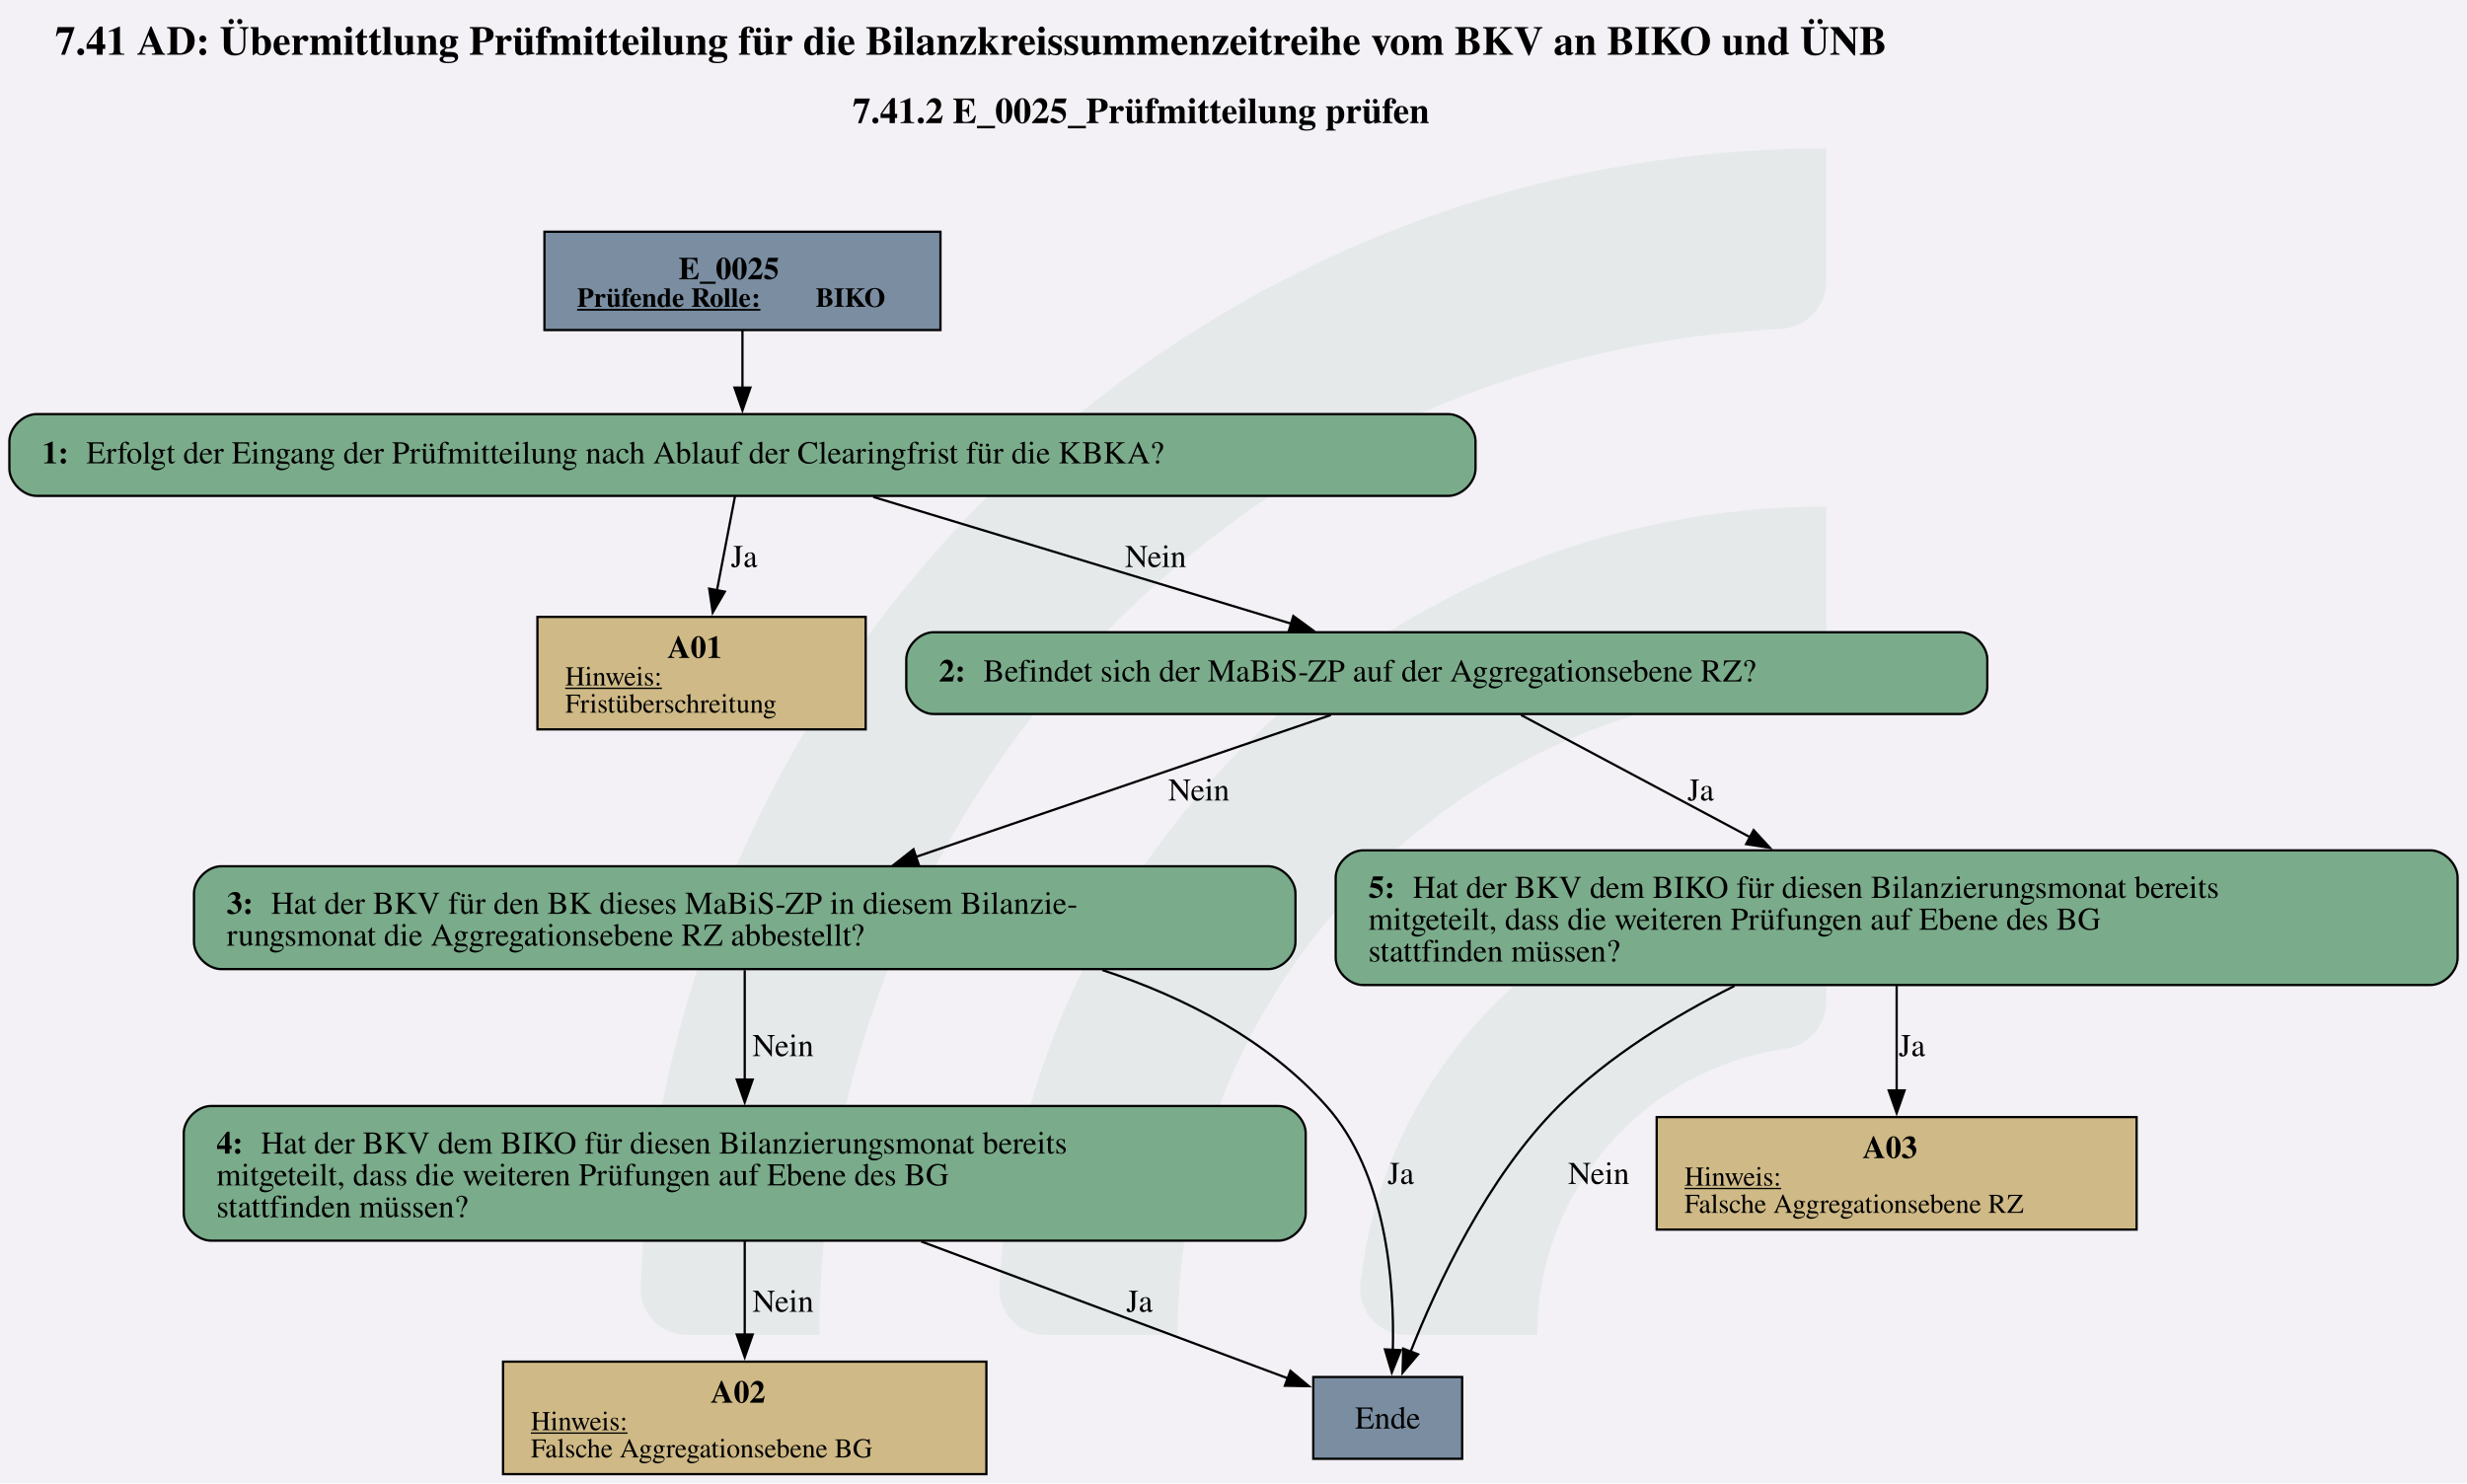
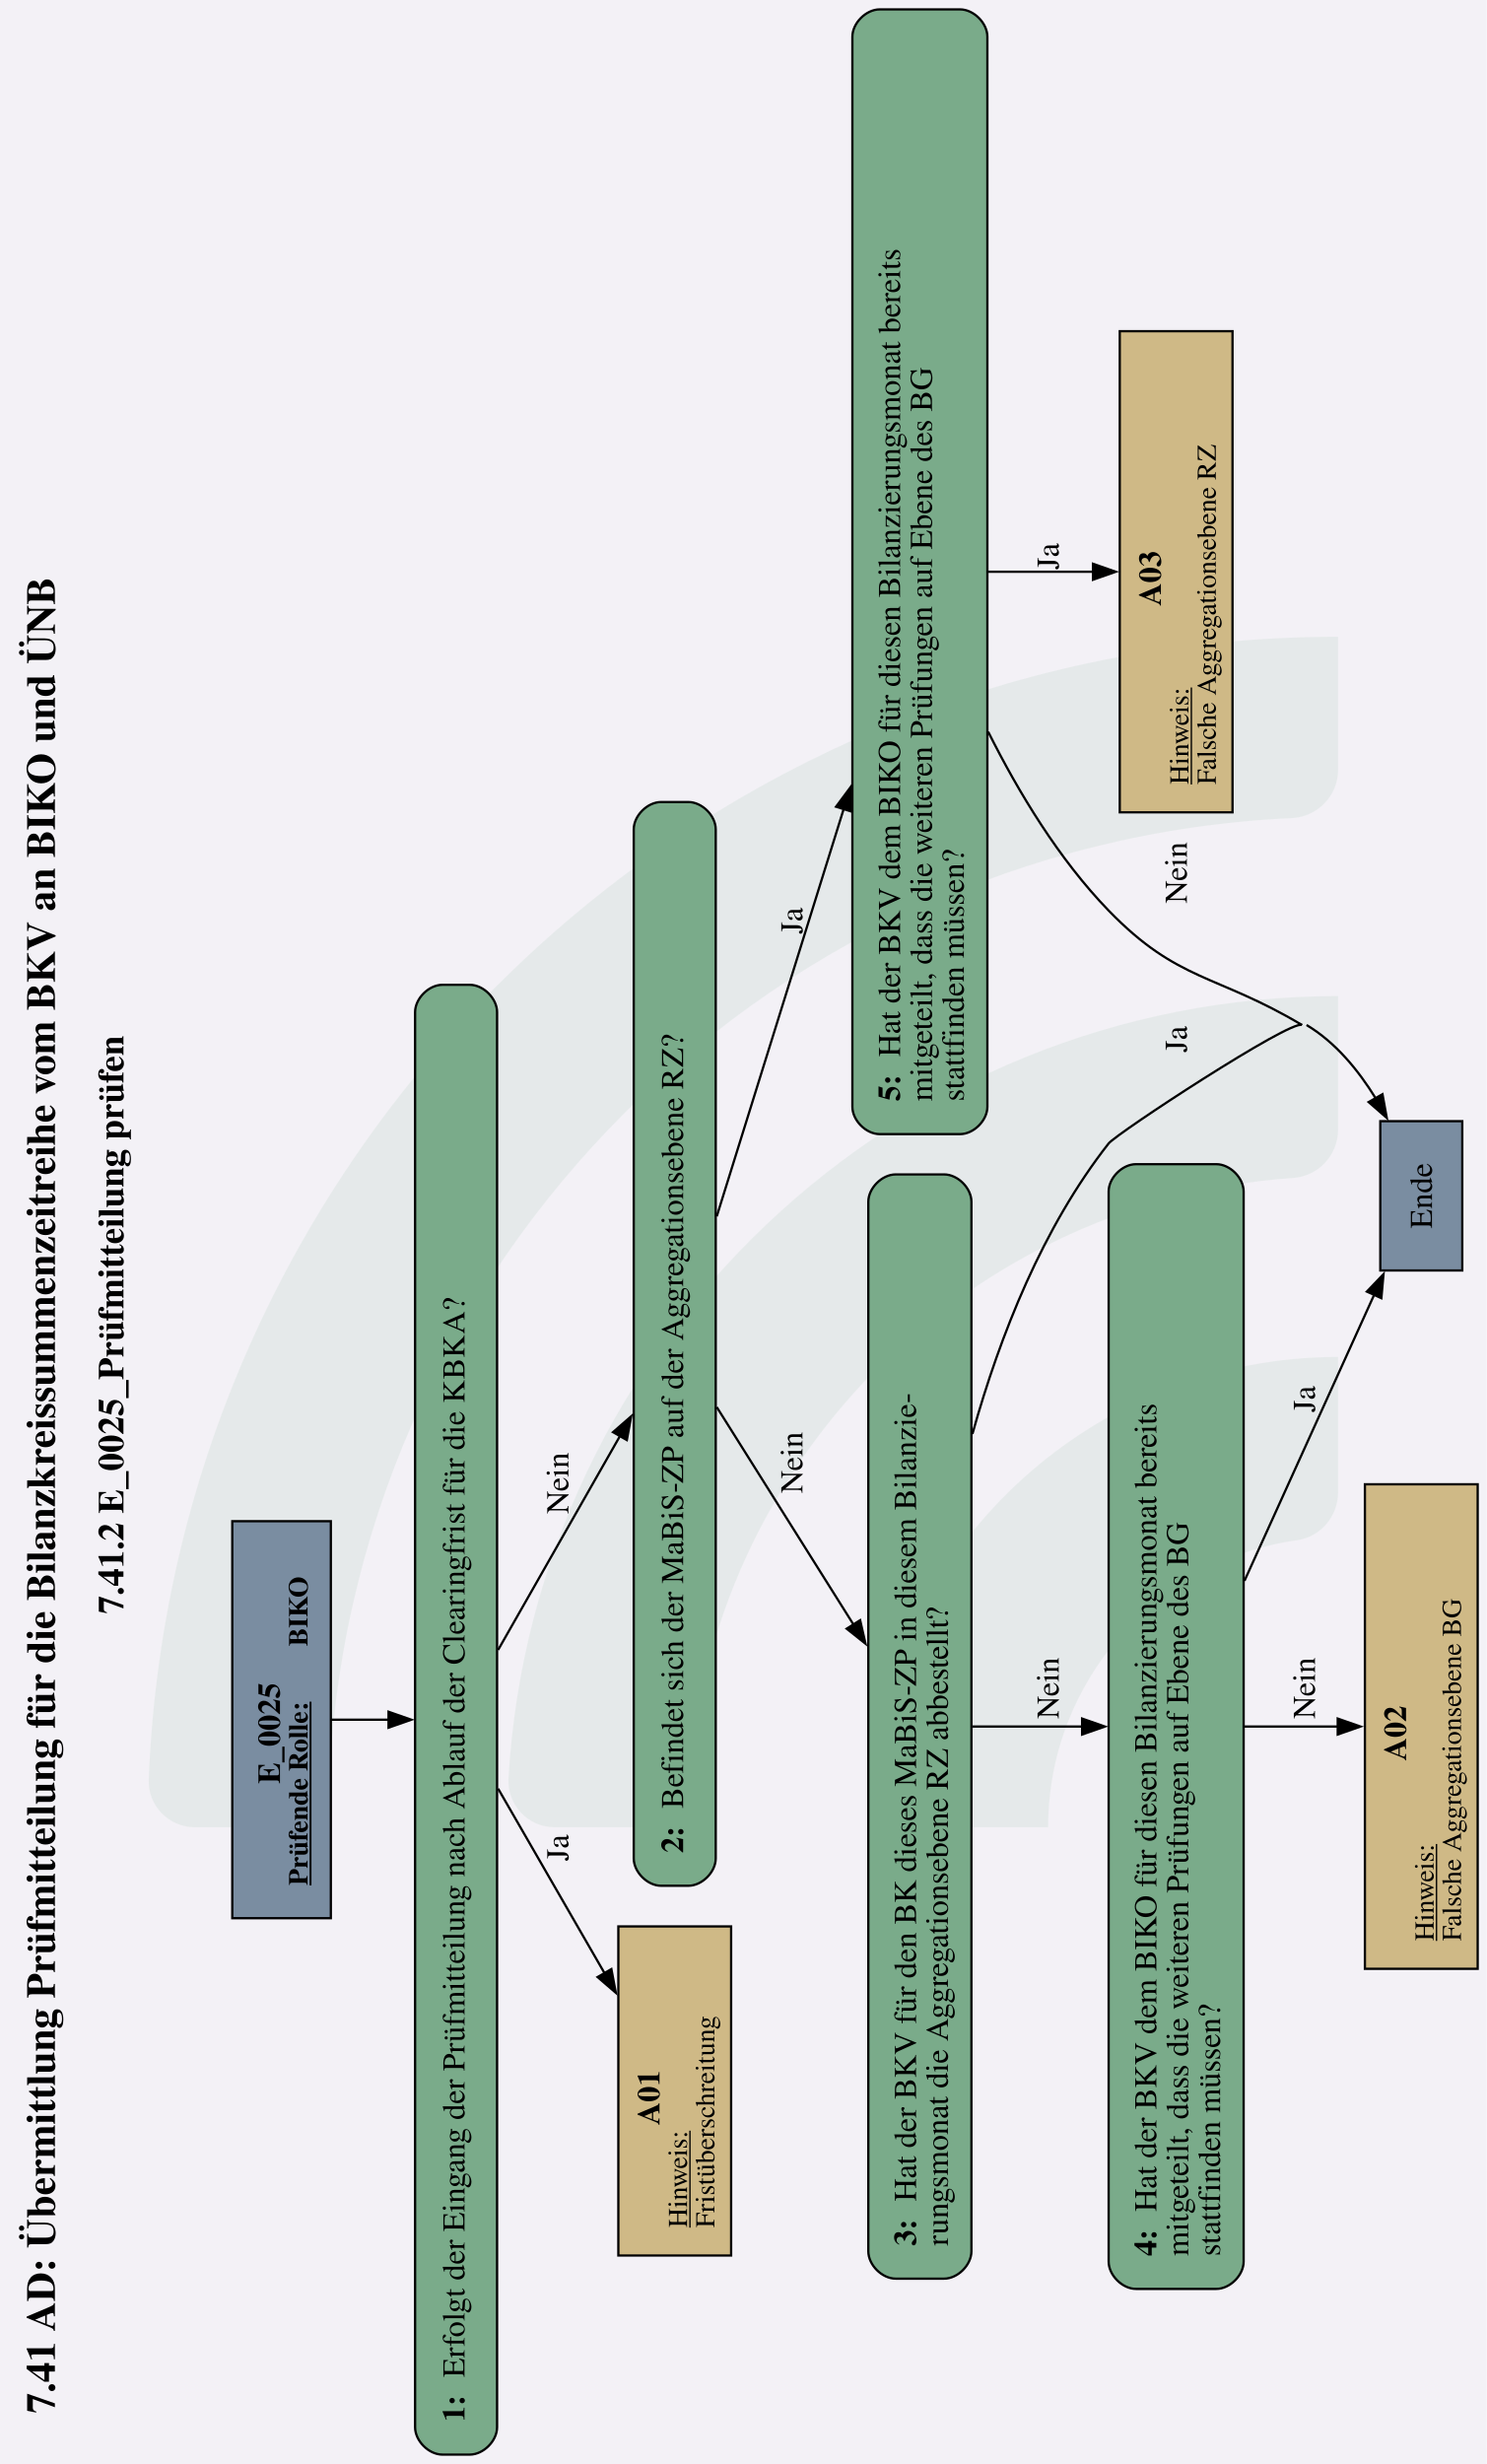
- <svg xmlns="http://www.w3.org/2000/svg" version="1.1" width="1448.0px" viewBox="0 0 1448.0 870.667" height="870.667px">
+ <svg xmlns="http://www.w3.org/2000/svg" version="1.1" width="870.667px" viewBox="0 0 870.667 1442.667" height="1442.667px">
  <g>
-     <svg version="1.1" width="1448.0px" viewBox="0 0 1448.0 870.667" height="870.667px">
-       <polygon fill="#f3f1f6" points="0,0 1448.0,0 1448.0,870.667 0,870.667" />
+     <svg version="1.1" width="870.667px" viewBox="0 0 870.667 1442.667" height="1442.667px">
+       <polygon fill="#f3f1f6" points="0,0 870.667,0 870.667,1442.667 0,1442.667" />
      <g>
-         <g transform="translate(375.9917, 87.06667) scale(1 1) translate(0, 0) scale(3.937691 3.937691) ">
+         <g transform="translate(87.06667, 372.8081) scale(1 1) translate(0, 0) scale(3.940614 3.940614) ">
          <defs id="defs2">
            <clipPath clipPathUnits="userSpaceOnUse" id="clipPath23">
              <path d="M 0,568.156 H 579.236 V 0 H 0 Z" id="path21" />
            </clipPath>
          </defs>
          <g id="layer1" transform="translate(-16.54194,-55.30527)">
            <g id="g19" clip-path="url(#clipPath23)" transform="matrix(0.3527778,0,0,-0.3527778,0.01017023,243.7368)" style="opacity:0.2">
              <g id="g25" transform="translate(122.444,32.7195)">
                <path d="m 0,0 h -56.104 c -11,0 -19.898,9.123 -19.463,20.115 10.594,267.191 231.277,481.302 501.029,481.302 v -56.02 c 0,-10.98 -8.688,-19.892 -19.658,-20.393 C 180.29,414.697 0,228.005 0,0" style="fill:#6ead83;fill-opacity:0.5;fill-rule:nonzero;stroke:none" id="path27" />
              </g>
              <g id="g29" transform="translate(273.7828,32.7195)">
                <path d="m 0,0 h -55.926 c -11.228,0 -20.091,9.482 -19.435,20.69 10.744,183.439 163.389,329.388 349.485,329.388 v -56.263 c 0,-10.709 -8.273,-19.617 -18.957,-20.35 C 112.819,263.696 0,144.774 0,0" style="fill:#6ead83;fill-opacity:0.5;fill-rule:nonzero;stroke:none" id="path31" />
              </g>
              <g id="g33" transform="translate(425.7667,32.7195)">
                <path d="m 0,0 h -55.445 c -11.653,0 -20.604,10.17 -19.334,21.753 10.866,99.032 95.031,176.341 196.919,176.341 v -57.011 c 0,-10.046 -7.283,-18.755 -17.229,-20.165 C 45.688,112.522 0,61.497 0,0" style="fill:#6ead83;fill-opacity:0.5;fill-rule:nonzero;stroke:none" id="path35" />
              </g>
            </g>
          </g>
        </g>
-         <svg width="1086pt" height="653pt" viewBox="0.00 0.00 1085.55 652.88">
-           <g id="graph0" class="graph" transform="scale(1 1) rotate(0) translate(4 648.88)">
-             <text text-anchor="start" x="20.15" y="-624.78" font-family="Times,serif" font-weight="bold" font-size="18.00">7.41 AD: Übermittlung Prüfmitteilung für die Bilanzkreissummenzeitreihe vom BKV an BIKO und ÜNB</text>
-             <text text-anchor="start" x="371.15" y="-594.68" font-family="Times,serif" font-weight="bold" font-size="16.00">7.41.2 E_0025_Prüfmitteilung prüfen</text>
+         <svg width="653pt" height="1082pt" viewBox="0.00 0.00 652.88 1081.55">
+           <g id="graph0" class="graph" transform="scale(1 1) rotate(-90) translate(-1077.55 648.88)">
+             <text text-anchor="start" x="18.15" y="-624.78" font-family="Times,serif" font-weight="bold" font-size="18.00">7.41 AD: Übermittlung Prüfmitteilung für die Bilanzkreissummenzeitreihe vom BKV an BIKO und ÜNB</text>
+             <text text-anchor="start" x="369.15" y="-594.68" font-family="Times,serif" font-weight="bold" font-size="16.00">7.41.2 E_0025_Prüfmitteilung prüfen</text>
            <g id="node1" class="node">
              <polygon fill="#7a8da1" stroke="black" points="409.8,-546.88 235.5,-546.88 235.5,-503.6 409.8,-503.6 409.8,-546.88" />
              <text text-anchor="start" x="294.52" y="-525.94" font-family="Times,serif" font-weight="bold" font-size="14.00">E_0025</text>
              <text text-anchor="start" x="249.9" y="-513.84" font-family="Times,serif" font-weight="bold" text-decoration="underline" font-size="12.00">Prüfende Rolle:</text>
              <text text-anchor="start" x="354.9" y="-513.84" font-family="Times,serif" font-weight="bold" font-size="12.00"> BIKO</text>
            </g>
            <g id="node2" class="node">
              <path fill="#7aab8a" stroke="black" d="M633.3,-466.6C633.3,-466.6 12,-466.6 12,-466.6 6,-466.6 0,-460.6 0,-454.6 0,-454.6 0,-442.6 0,-442.6 0,-436.6 6,-430.6 12,-430.6 12,-430.6 633.3,-430.6 633.3,-430.6 639.3,-430.6 645.3,-436.6 645.3,-442.6 645.3,-442.6 645.3,-454.6 645.3,-454.6 645.3,-460.6 639.3,-466.6 633.3,-466.6" />
              <text text-anchor="start" x="14.4" y="-444.92" font-family="Times,serif" font-weight="bold" font-size="14.00">1: </text>
              <text text-anchor="start" x="33.9" y="-444.92" font-family="Times,serif" font-size="14.00">Erfolgt der Eingang der Prüfmitteilung nach Ablauf der Clearingfrist für die KBKA?</text>
            </g>
            <g id="edge1" class="edge">
              <path fill="none" stroke="black" d="M322.65,-503.45C322.65,-495.59 322.65,-486.51 322.65,-478.07" />
              <polygon fill="black" stroke="black" points="326.15,-478.27 322.65,-468.27 319.15,-478.27 326.15,-478.27" />
            </g>
            <g id="node3" class="node">
-               <polygon fill="#cfb986" stroke="black" points="376.89,-377.35 232.41,-377.35 232.41,-327.83 376.89,-327.83 376.89,-377.35" />
-               <text text-anchor="start" x="289.65" y="-359.29" font-family="Times,serif" font-weight="bold" font-size="14.00">A01</text>
-               <text text-anchor="start" x="244.65" y="-347.19" font-family="Times,serif" text-decoration="underline" font-size="12.00">Hinweis:</text>
-               <text text-anchor="start" x="244.65" y="-335.19" font-family="Times,serif" font-size="12.00">Fristüberschreitung</text>
+               <polygon fill="#cfb986" stroke="black" points="231.89,-377.35 87.41,-377.35 87.41,-327.83 231.89,-327.83 231.89,-377.35" />
+               <text text-anchor="start" x="144.65" y="-359.29" font-family="Times,serif" font-weight="bold" font-size="14.00">A01</text>
+               <text text-anchor="start" x="99.65" y="-347.19" font-family="Times,serif" text-decoration="underline" font-size="12.00">Hinweis:</text>
+               <text text-anchor="start" x="99.65" y="-335.19" font-family="Times,serif" font-size="12.00">Fristüberschreitung</text>
            </g>
            <g id="edge2" class="edge">
-               <path fill="none" stroke="black" d="M319.35,-430.36C317.12,-418.73 314.11,-402.97 311.38,-388.76" />
-               <polygon fill="black" stroke="black" points="314.89,-388.45 309.57,-379.29 308.01,-389.77 314.89,-388.45" />
-               <text text-anchor="middle" x="323.4" y="-399.3" font-family="Times,serif" font-size="14.00">Ja</text>
+               <path fill="none" stroke="black" d="M292.37,-430.14C269.68,-417.05 238.07,-398.82 211.39,-383.43" />
+               <polygon fill="black" stroke="black" points="213.16,-380.41 202.75,-378.45 209.66,-386.48 213.16,-380.41" />
+               <text text-anchor="middle" x="266.4" y="-399.3" font-family="Times,serif" font-size="14.00">Ja</text>
            </g>
            <g id="node4" class="node">
-               <path fill="#7aab8a" stroke="black" d="M858.55,-370.59C858.55,-370.59 406.75,-370.59 406.75,-370.59 400.75,-370.59 394.75,-364.59 394.75,-358.59 394.75,-358.59 394.75,-346.59 394.75,-346.59 394.75,-340.59 400.75,-334.59 406.75,-334.59 406.75,-334.59 858.55,-334.59 858.55,-334.59 864.55,-334.59 870.55,-340.59 870.55,-346.59 870.55,-346.59 870.55,-358.59 870.55,-358.59 870.55,-364.59 864.55,-370.59 858.55,-370.59" />
-               <text text-anchor="start" x="409.15" y="-348.91" font-family="Times,serif" font-weight="bold" font-size="14.00">2: </text>
-               <text text-anchor="start" x="428.65" y="-348.91" font-family="Times,serif" font-size="14.00">Befindet sich der MaBiS-ZP auf der Aggregationsebene RZ?</text>
+               <path fill="#7aab8a" stroke="black" d="M713.55,-370.59C713.55,-370.59 261.75,-370.59 261.75,-370.59 255.75,-370.59 249.75,-364.59 249.75,-358.59 249.75,-358.59 249.75,-346.59 249.75,-346.59 249.75,-340.59 255.75,-334.59 261.75,-334.59 261.75,-334.59 713.55,-334.59 713.55,-334.59 719.55,-334.59 725.55,-340.59 725.55,-346.59 725.55,-346.59 725.55,-358.59 725.55,-358.59 725.55,-364.59 719.55,-370.59 713.55,-370.59" />
+               <text text-anchor="start" x="264.15" y="-348.91" font-family="Times,serif" font-weight="bold" font-size="14.00">2: </text>
+               <text text-anchor="start" x="283.65" y="-348.91" font-family="Times,serif" font-size="14.00">Befindet sich der MaBiS-ZP auf der Aggregationsebene RZ?</text>
            </g>
            <g id="edge3" class="edge">
-               <path fill="none" stroke="black" d="M380.23,-430.14C432.35,-414.33 509.18,-391.03 564.38,-374.29" />
-               <polygon fill="black" stroke="black" points="565.11,-377.73 573.67,-371.48 563.08,-371.03 565.11,-377.73" />
-               <text text-anchor="middle" x="504.52" y="-399.3" font-family="Times,serif" font-size="14.00">Nein</text>
+               <path fill="none" stroke="black" d="M353.3,-430.14C379.81,-415.03 418.33,-393.08 447.34,-376.56" />
+               <polygon fill="black" stroke="black" points="448.89,-379.7 455.85,-371.71 445.43,-373.62 448.89,-379.7" />
+               <text text-anchor="middle" x="426.52" y="-399.3" font-family="Times,serif" font-size="14.00">Nein</text>
            </g>
            <g id="node5" class="node">
-               <path fill="#7aab8a" stroke="black" d="M554.05,-267.58C554.05,-267.58 93.25,-267.58 93.25,-267.58 87.25,-267.58 81.25,-261.58 81.25,-255.58 81.25,-255.58 81.25,-234.3 81.25,-234.3 81.25,-228.3 87.25,-222.3 93.25,-222.3 93.25,-222.3 554.05,-222.3 554.05,-222.3 560.05,-222.3 566.05,-228.3 566.05,-234.3 566.05,-234.3 566.05,-255.58 566.05,-255.58 566.05,-261.58 560.05,-267.58 554.05,-267.58" />
-               <text text-anchor="start" x="95.65" y="-246.64" font-family="Times,serif" font-weight="bold" font-size="14.00">3: </text>
-               <text text-anchor="start" x="115.15" y="-246.64" font-family="Times,serif" font-size="14.00">Hat der BKV für den BK dieses MaBiS-ZP in diesem Bilanzie-</text>
-               <text text-anchor="start" x="95.65" y="-232.64" font-family="Times,serif" font-size="14.00">rungsmonat die Aggregationsebene RZ abbestellt?</text>
+               <path fill="#7aab8a" stroke="black" d="M550.05,-267.58C550.05,-267.58 89.25,-267.58 89.25,-267.58 83.25,-267.58 77.25,-261.58 77.25,-255.58 77.25,-255.58 77.25,-234.3 77.25,-234.3 77.25,-228.3 83.25,-222.3 89.25,-222.3 89.25,-222.3 550.05,-222.3 550.05,-222.3 556.05,-222.3 562.05,-228.3 562.05,-234.3 562.05,-234.3 562.05,-255.58 562.05,-255.58 562.05,-261.58 556.05,-267.58 550.05,-267.58" />
+               <text text-anchor="start" x="91.65" y="-246.64" font-family="Times,serif" font-weight="bold" font-size="14.00">3: </text>
+               <text text-anchor="start" x="111.15" y="-246.64" font-family="Times,serif" font-size="14.00">Hat der BKV für den BK dieses MaBiS-ZP in diesem Bilanzie-</text>
+               <text text-anchor="start" x="91.65" y="-232.64" font-family="Times,serif" font-size="14.00">rungsmonat die Aggregationsebene RZ abbestellt?</text>
            </g>
            <g id="edge4" class="edge">
-               <path fill="none" stroke="black" d="M581.62,-334.14C531.86,-317.13 455.6,-291.06 398.88,-271.66" />
-               <polygon fill="black" stroke="black" points="400.2,-268.41 389.61,-268.49 397.94,-275.04 400.2,-268.41" />
-               <text text-anchor="middle" x="523.52" y="-296.53" font-family="Times,serif" font-size="14.00">Nein</text>
+               <path fill="none" stroke="black" d="M459.91,-334.14C433.92,-317.8 394.64,-293.1 364.26,-273.99" />
+               <polygon fill="black" stroke="black" points="366.34,-271.17 356.01,-268.81 362.61,-277.09 366.34,-271.17" />
+               <text text-anchor="middle" x="435.52" y="-296.53" font-family="Times,serif" font-size="14.00">Nein</text>
            </g>
            <g id="node9" class="node">
-               <path fill="#7aab8a" stroke="black" d="M1065.55,-274.58C1065.55,-274.58 595.75,-274.58 595.75,-274.58 589.75,-274.58 583.75,-268.58 583.75,-262.58 583.75,-262.58 583.75,-227.3 583.75,-227.3 583.75,-221.3 589.75,-215.3 595.75,-215.3 595.75,-215.3 1065.55,-215.3 1065.55,-215.3 1071.55,-215.3 1077.55,-221.3 1077.55,-227.3 1077.55,-227.3 1077.55,-262.58 1077.55,-262.58 1077.55,-268.58 1071.55,-274.58 1065.55,-274.58" />
-               <text text-anchor="start" x="598.15" y="-253.64" font-family="Times,serif" font-weight="bold" font-size="14.00">5: </text>
-               <text text-anchor="start" x="617.65" y="-253.64" font-family="Times,serif" font-size="14.00">Hat der BKV dem BIKO für diesen Bilanzierungsmonat bereits</text>
-               <text text-anchor="start" x="598.15" y="-239.64" font-family="Times,serif" font-size="14.00">mitgeteilt, dass die weiteren Prüfungen auf Ebene des BG</text>
-               <text text-anchor="start" x="598.15" y="-225.64" font-family="Times,serif" font-size="14.00">stattfinden müssen?</text>
+               <path fill="#7aab8a" stroke="black" d="M1061.55,-274.58C1061.55,-274.58 591.75,-274.58 591.75,-274.58 585.75,-274.58 579.75,-268.58 579.75,-262.58 579.75,-262.58 579.75,-227.3 579.75,-227.3 579.75,-221.3 585.75,-215.3 591.75,-215.3 591.75,-215.3 1061.55,-215.3 1061.55,-215.3 1067.55,-215.3 1073.55,-221.3 1073.55,-227.3 1073.55,-227.3 1073.55,-262.58 1073.55,-262.58 1073.55,-268.58 1067.55,-274.58 1061.55,-274.58" />
+               <text text-anchor="start" x="594.15" y="-253.64" font-family="Times,serif" font-weight="bold" font-size="14.00">5: </text>
+               <text text-anchor="start" x="613.65" y="-253.64" font-family="Times,serif" font-size="14.00">Hat der BKV dem BIKO für diesen Bilanzierungsmonat bereits</text>
+               <text text-anchor="start" x="594.15" y="-239.64" font-family="Times,serif" font-size="14.00">mitgeteilt, dass die weiteren Prüfungen auf Ebene des BG</text>
+               <text text-anchor="start" x="594.15" y="-225.64" font-family="Times,serif" font-size="14.00">stattfinden müssen?</text>
            </g>
            <g id="edge5" class="edge">
-               <path fill="none" stroke="black" d="M665.35,-334.14C692.74,-319.53 732.66,-298.22 766.41,-280.22" />
-               <polygon fill="black" stroke="black" points="767.7,-283.5 774.87,-275.7 764.4,-277.32 767.7,-283.5" />
-               <text text-anchor="middle" x="744.4" y="-296.53" font-family="Times,serif" font-size="14.00">Ja</text>
+               <path fill="none" stroke="black" d="M543.63,-334.14C592.14,-319.03 663.6,-296.75 722.58,-278.37" />
+               <polygon fill="black" stroke="black" points="723.49,-281.76 732,-275.44 721.41,-275.07 723.49,-281.76" />
+               <text text-anchor="middle" x="673.4" y="-296.53" font-family="Times,serif" font-size="14.00">Ja</text>
            </g>
            <g id="node6" class="node">
-               <polygon fill="#7a8da1" stroke="black" points="639.42,-42.76 573.88,-42.76 573.88,-6.76 639.42,-6.76 639.42,-42.76" />
-               <text text-anchor="middle" x="606.65" y="-20.08" font-family="Times,serif" font-size="14.00">Ende</text>
+               <polygon fill="#7a8da1" stroke="black" points="585.42,-42.76 519.88,-42.76 519.88,-6.76 585.42,-6.76 585.42,-42.76" />
+               <text text-anchor="middle" x="552.65" y="-20.08" font-family="Times,serif" font-size="14.00">Ende</text>
            </g>
            <g id="edge7" class="edge">
-               <path fill="none" stroke="black" d="M481.05,-221.89C517.89,-209.72 553.87,-190.95 579.65,-162.05 606.02,-132.49 609.67,-84.78 608.9,-54.36" />
-               <polygon fill="black" stroke="black" points="612.41,-54.59 608.46,-44.76 605.42,-54.91 612.41,-54.59" />
-               <text text-anchor="middle" x="612.4" y="-127.73" font-family="Times,serif" font-size="14.00">Ja</text>
+               <path fill="none" stroke="black" d="M448.09,-221.87C491.85,-209.66 538.94,-190.86 575.65,-162.05 580,-158.63 630.23,-82.04 627.65,-77.14" />
+               <path fill="none" stroke="black" d="M627.65,-75.14C620.08,-62.47 607.85,-52.41 595.45,-44.78" />
+               <polygon fill="black" stroke="black" points="597.28,-41.8 586.86,-39.91 593.83,-47.89 597.28,-41.8" />
+               <text text-anchor="middle" x="621.4" y="-127.73" font-family="Times,serif" font-size="14.00">Ja</text>
            </g>
            <g id="node7" class="node">
-               <path fill="#7aab8a" stroke="black" d="M558.55,-162.05C558.55,-162.05 88.75,-162.05 88.75,-162.05 82.75,-162.05 76.75,-156.05 76.75,-150.05 76.75,-150.05 76.75,-114.77 76.75,-114.77 76.75,-108.77 82.75,-102.77 88.75,-102.77 88.75,-102.77 558.55,-102.77 558.55,-102.77 564.55,-102.77 570.55,-108.77 570.55,-114.77 570.55,-114.77 570.55,-150.05 570.55,-150.05 570.55,-156.05 564.55,-162.05 558.55,-162.05" />
-               <text text-anchor="start" x="91.15" y="-141.11" font-family="Times,serif" font-weight="bold" font-size="14.00">4: </text>
-               <text text-anchor="start" x="110.65" y="-141.11" font-family="Times,serif" font-size="14.00">Hat der BKV dem BIKO für diesen Bilanzierungsmonat bereits</text>
-               <text text-anchor="start" x="91.15" y="-127.11" font-family="Times,serif" font-size="14.00">mitgeteilt, dass die weiteren Prüfungen auf Ebene des BG</text>
-               <text text-anchor="start" x="91.15" y="-113.11" font-family="Times,serif" font-size="14.00">stattfinden müssen?</text>
+               <path fill="#7aab8a" stroke="black" d="M554.55,-162.05C554.55,-162.05 84.75,-162.05 84.75,-162.05 78.75,-162.05 72.75,-156.05 72.75,-150.05 72.75,-150.05 72.75,-114.77 72.75,-114.77 72.75,-108.77 78.75,-102.77 84.75,-102.77 84.75,-102.77 554.55,-102.77 554.55,-102.77 560.55,-102.77 566.55,-108.77 566.55,-114.77 566.55,-114.77 566.55,-150.05 566.55,-150.05 566.55,-156.05 560.55,-162.05 554.55,-162.05" />
+               <text text-anchor="start" x="87.15" y="-141.11" font-family="Times,serif" font-weight="bold" font-size="14.00">4: </text>
+               <text text-anchor="start" x="106.65" y="-141.11" font-family="Times,serif" font-size="14.00">Hat der BKV dem BIKO für diesen Bilanzierungsmonat bereits</text>
+               <text text-anchor="start" x="87.15" y="-127.11" font-family="Times,serif" font-size="14.00">mitgeteilt, dass die weiteren Prüfungen auf Ebene des BG</text>
+               <text text-anchor="start" x="87.15" y="-113.11" font-family="Times,serif" font-size="14.00">stattfinden müssen?</text>
            </g>
            <g id="edge6" class="edge">
-               <path fill="none" stroke="black" d="M323.65,-221.84C323.65,-208.05 323.65,-189.89 323.65,-173.62" />
-               <polygon fill="black" stroke="black" points="327.15,-173.7 323.65,-163.7 320.15,-173.7 327.15,-173.7" />
-               <text text-anchor="middle" x="340.52" y="-184" font-family="Times,serif" font-size="14.00">Nein</text>
+               <path fill="none" stroke="black" d="M319.65,-221.84C319.65,-208.05 319.65,-189.89 319.65,-173.62" />
+               <polygon fill="black" stroke="black" points="323.15,-173.7 319.65,-163.7 316.15,-173.7 323.15,-173.7" />
+               <text text-anchor="middle" x="336.52" y="-184" font-family="Times,serif" font-size="14.00">Nein</text>
            </g>
            <g id="edge9" class="edge">
-               <path fill="none" stroke="black" d="M401.36,-102.4C453.29,-83.01 519.72,-58.21 562.72,-42.16" />
-               <polygon fill="black" stroke="black" points="563.83,-45.48 571.97,-38.71 561.38,-38.92 563.83,-45.48" />
-               <text text-anchor="middle" x="497.4" y="-71.47" font-family="Times,serif" font-size="14.00">Ja</text>
+               <path fill="none" stroke="black" d="M383.63,-102.4C423.55,-84.3 473.88,-61.48 509.2,-45.46" />
+               <polygon fill="black" stroke="black" points="510.61,-48.67 518.27,-41.35 507.72,-42.29 510.61,-48.67" />
+               <text text-anchor="middle" x="463.4" y="-71.47" font-family="Times,serif" font-size="14.00">Ja</text>
            </g>
            <g id="node8" class="node">
-               <polygon fill="#cfb986" stroke="black" points="430.01,-49.52 217.28,-49.52 217.28,0 430.01,0 430.01,-49.52" />
-               <text text-anchor="start" x="308.65" y="-31.46" font-family="Times,serif" font-weight="bold" font-size="14.00">A02</text>
-               <text text-anchor="start" x="229.52" y="-19.36" font-family="Times,serif" text-decoration="underline" font-size="12.00">Hinweis:</text>
-               <text text-anchor="start" x="229.52" y="-7.36" font-family="Times,serif" font-size="12.00">Falsche Aggregationsebene BG</text>
+               <polygon fill="#cfb986" stroke="black" points="426.01,-49.52 213.28,-49.52 213.28,0 426.01,0 426.01,-49.52" />
+               <text text-anchor="start" x="304.65" y="-31.46" font-family="Times,serif" font-weight="bold" font-size="14.00">A02</text>
+               <text text-anchor="start" x="225.52" y="-19.36" font-family="Times,serif" text-decoration="underline" font-size="12.00">Hinweis:</text>
+               <text text-anchor="start" x="225.52" y="-7.36" font-family="Times,serif" font-size="12.00">Falsche Aggregationsebene BG</text>
            </g>
            <g id="edge8" class="edge">
-               <path fill="none" stroke="black" d="M323.65,-102.54C323.65,-89.78 323.65,-74.66 323.65,-61.22" />
-               <polygon fill="black" stroke="black" points="327.15,-61.46 323.65,-51.46 320.15,-61.46 327.15,-61.46" />
-               <text text-anchor="middle" x="340.52" y="-71.47" font-family="Times,serif" font-size="14.00">Nein</text>
+               <path fill="none" stroke="black" d="M319.65,-102.54C319.65,-89.78 319.65,-74.66 319.65,-61.22" />
+               <polygon fill="black" stroke="black" points="323.15,-61.46 319.65,-51.46 316.15,-61.46 323.15,-61.46" />
+               <text text-anchor="middle" x="336.52" y="-71.47" font-family="Times,serif" font-size="14.00">Nein</text>
            </g>
            <g id="edge11" class="edge">
-               <path fill="none" stroke="black" d="M759.3,-214.91C732.76,-201.63 703.8,-183.92 681.9,-162.05 650.53,-130.72 628.46,-83.58 616.66,-53.75" />
-               <polygon fill="black" stroke="black" points="620.02,-52.75 613.18,-44.65 613.48,-55.25 620.02,-52.75" />
-               <text text-anchor="middle" x="699.52" y="-127.73" font-family="Times,serif" font-size="14.00">Nein</text>
+               <path fill="none" stroke="black" d="M756.4,-214.94C729.7,-201.58 700.34,-183.8 677.9,-162.05 646.41,-131.53 650.13,-114.8 627.65,-77.14" />
+               <text text-anchor="middle" x="694.52" y="-127.73" font-family="Times,serif" font-size="14.00">Nein</text>
            </g>
            <g id="node10" class="node">
-               <polygon fill="#cfb986" stroke="black" points="936.26,-157.17 725.03,-157.17 725.03,-107.65 936.26,-107.65 936.26,-157.17" />
-               <text text-anchor="start" x="815.65" y="-139.11" font-family="Times,serif" font-weight="bold" font-size="14.00">A03</text>
-               <text text-anchor="start" x="737.27" y="-127.01" font-family="Times,serif" text-decoration="underline" font-size="12.00">Hinweis:</text>
-               <text text-anchor="start" x="737.27" y="-115.01" font-family="Times,serif" font-size="12.00">Falsche Aggregationsebene RZ</text>
+               <polygon fill="#cfb986" stroke="black" points="932.26,-157.17 721.03,-157.17 721.03,-107.65 932.26,-107.65 932.26,-157.17" />
+               <text text-anchor="start" x="811.65" y="-139.11" font-family="Times,serif" font-weight="bold" font-size="14.00">A03</text>
+               <text text-anchor="start" x="733.27" y="-127.01" font-family="Times,serif" text-decoration="underline" font-size="12.00">Hinweis:</text>
+               <text text-anchor="start" x="733.27" y="-115.01" font-family="Times,serif" font-size="12.00">Falsche Aggregationsebene RZ</text>
            </g>
            <g id="edge10" class="edge">
-               <path fill="none" stroke="black" d="M830.65,-214.9C830.65,-200.77 830.65,-183.66 830.65,-168.77" />
-               <polygon fill="black" stroke="black" points="834.15,-168.92 830.65,-158.92 827.15,-168.92 834.15,-168.92" />
-               <text text-anchor="middle" x="837.4" y="-184" font-family="Times,serif" font-size="14.00">Ja</text>
+               <path fill="none" stroke="black" d="M826.65,-214.9C826.65,-200.77 826.65,-183.66 826.65,-168.77" />
+               <polygon fill="black" stroke="black" points="830.15,-168.92 826.65,-158.92 823.15,-168.92 830.15,-168.92" />
+               <text text-anchor="middle" x="833.4" y="-184" font-family="Times,serif" font-size="14.00">Ja</text>
            </g>
          </g>
        </svg>
      </g>
    </svg>
  </g>
</svg>
